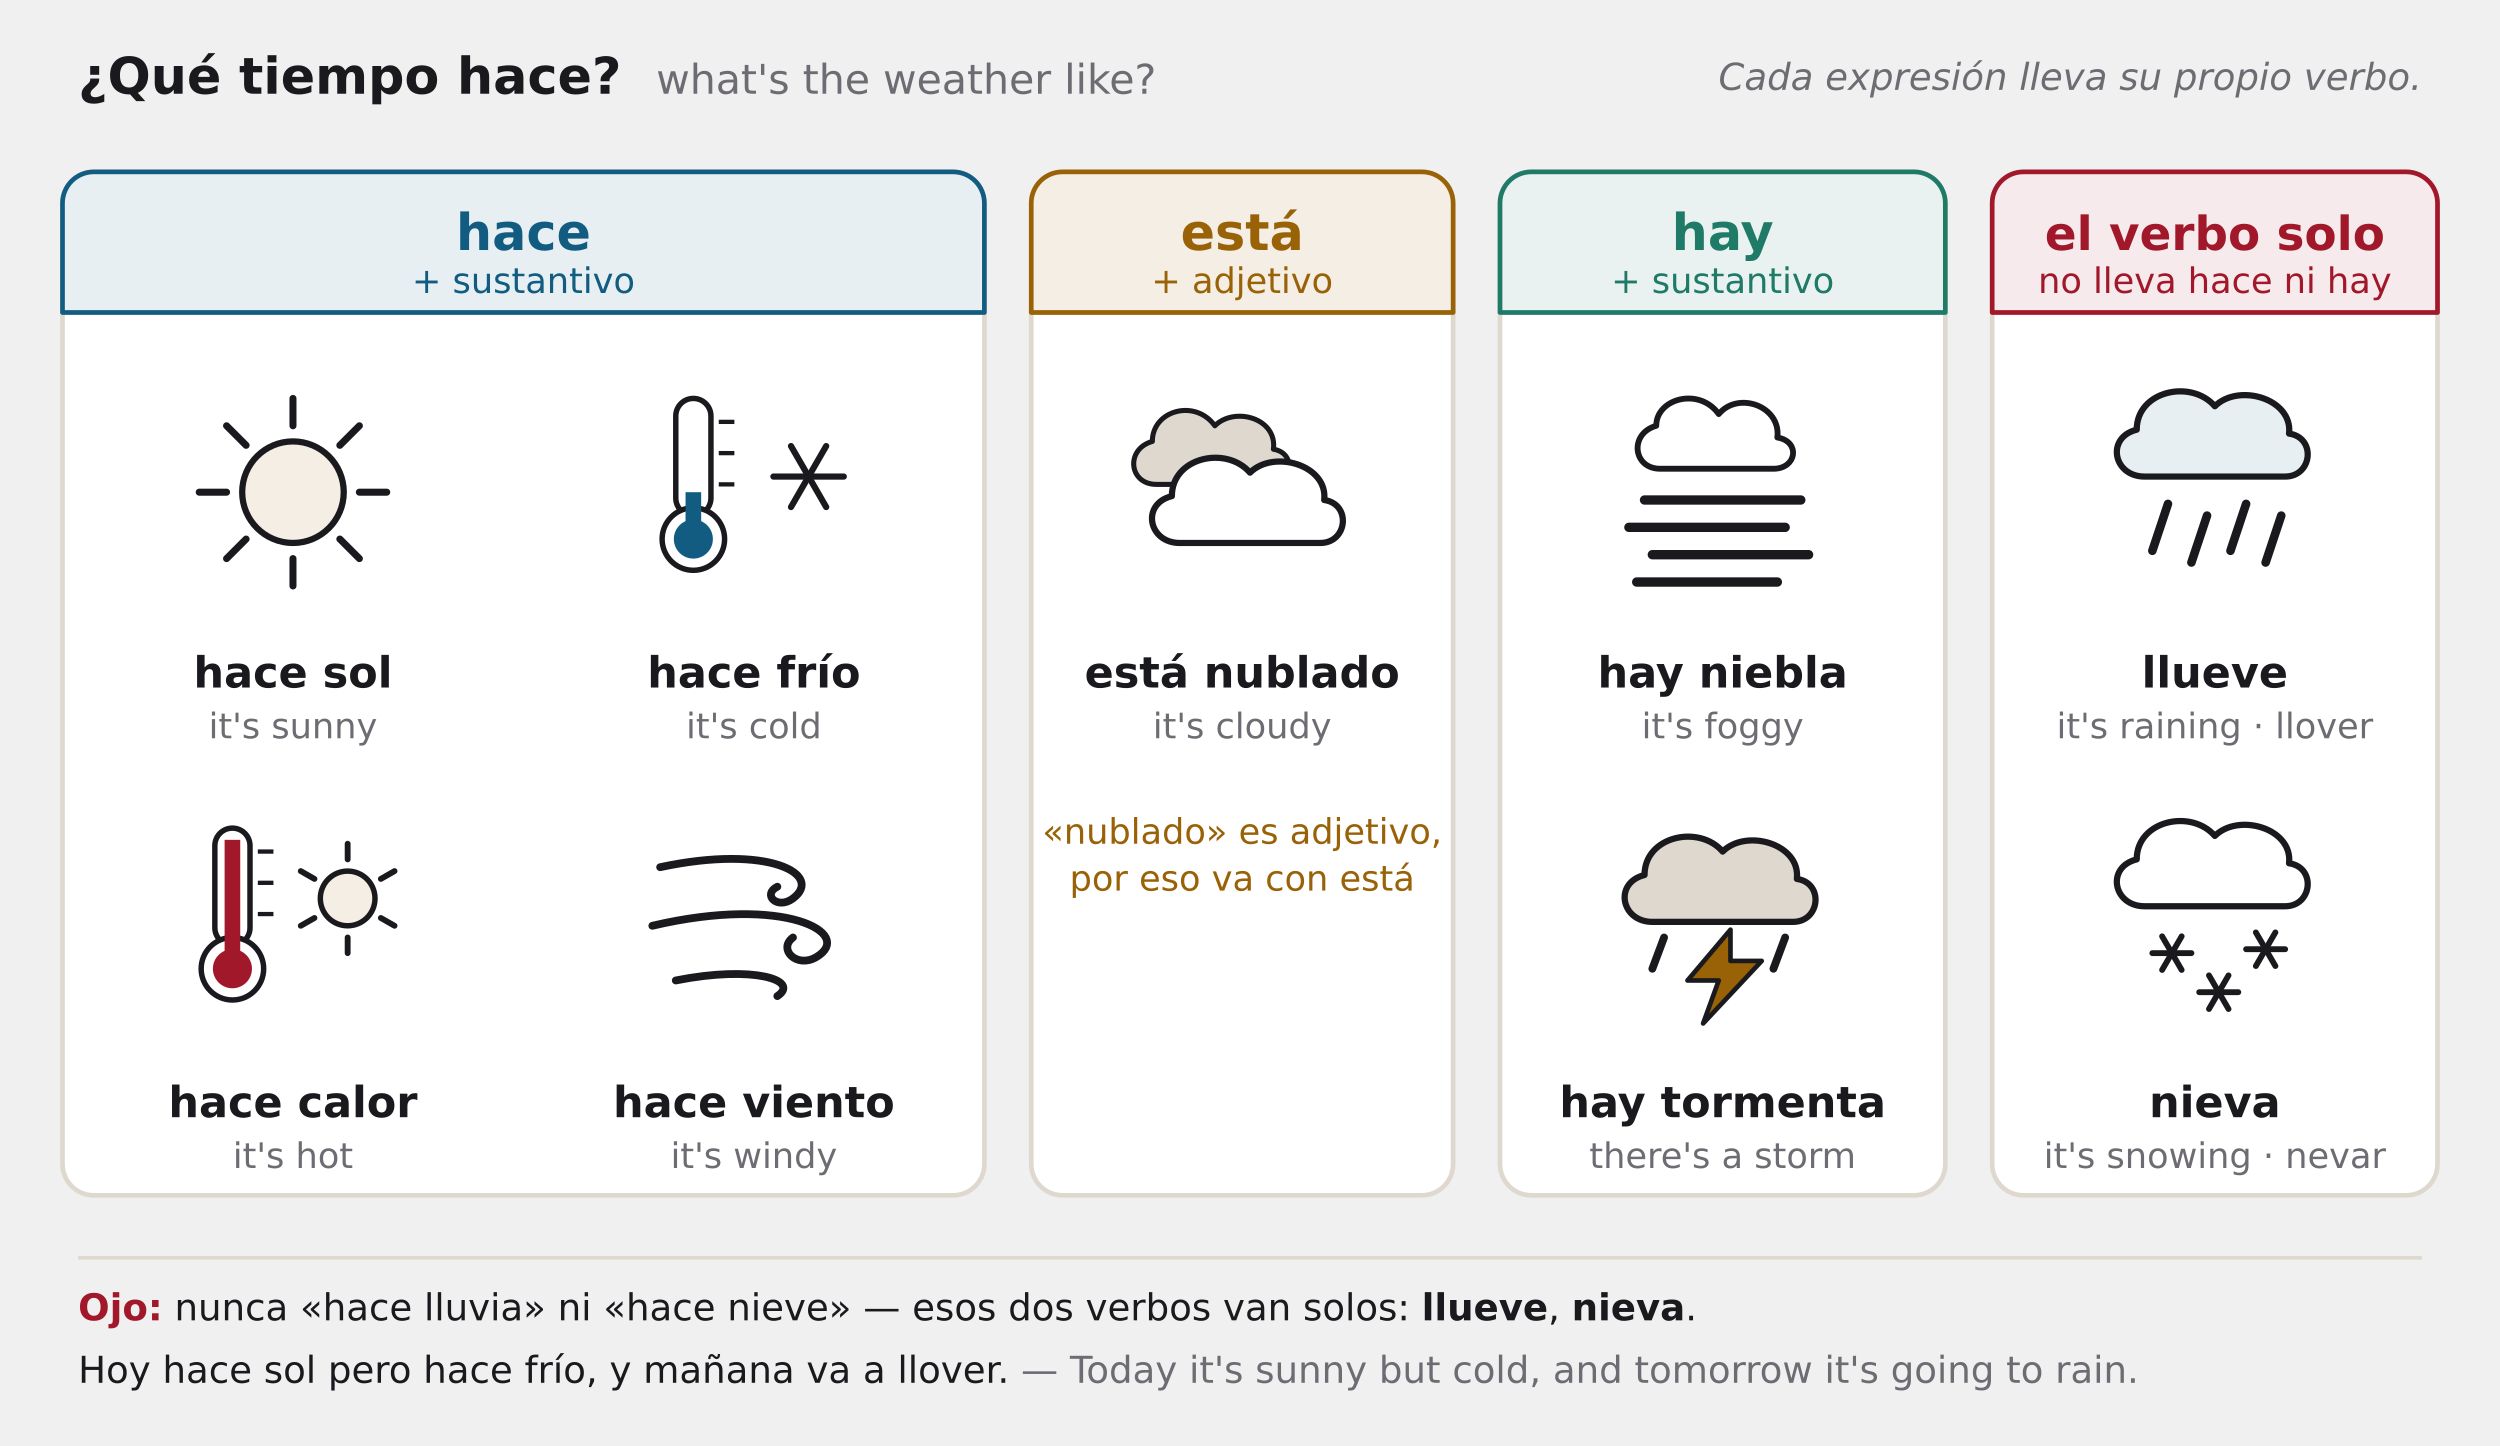
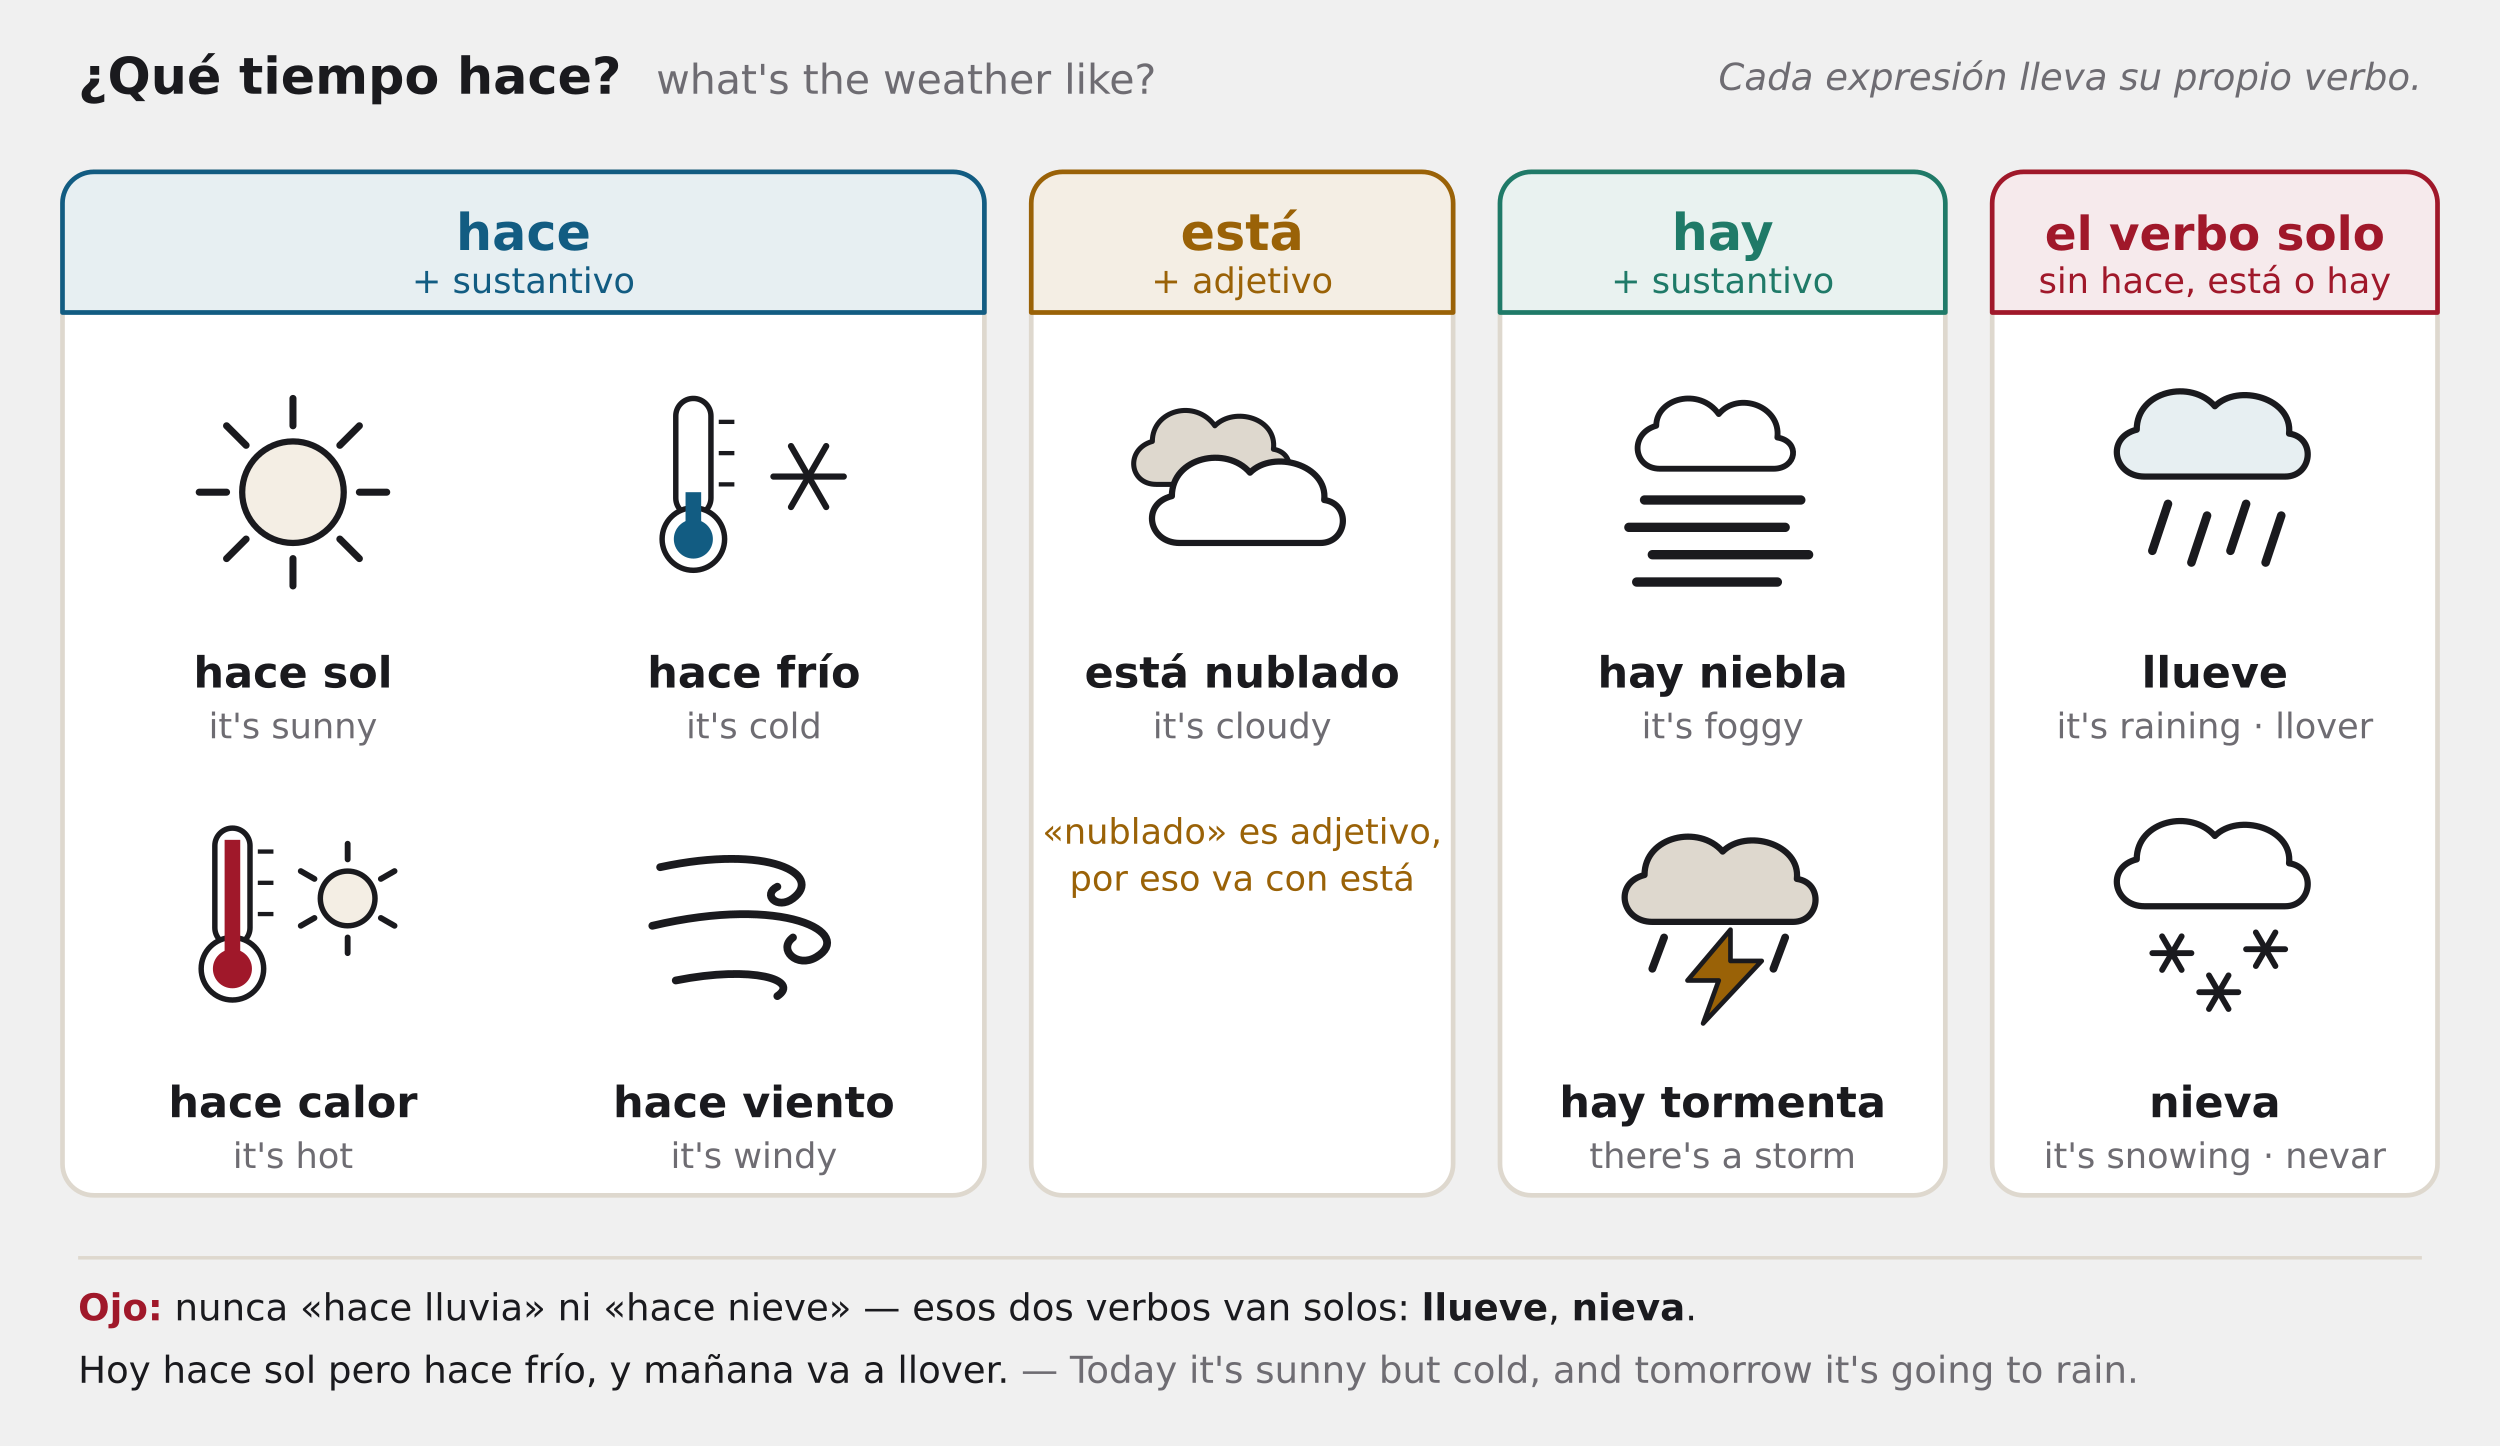
<svg xmlns="http://www.w3.org/2000/svg" viewBox="0 0 640 370" font-family="DejaVu Sans">
  <text x="20" y="24" font-size="13" font-weight="bold" fill="#1A1A1E">¿Qué tiempo hace?</text>
  <text x="168" y="24" font-size="10.5" fill="#6E6C72">what's the weather like?</text>
  <text x="620" y="23" text-anchor="end" font-size="9.5" font-style="italic" fill="#6E6C72">Cada expresión lleva su propio verbo.</text>
  <rect x="16" y="44" width="236" height="262" rx="8" fill="#FFFFFF" stroke="#DED8CE" stroke-width="1.2" />
  <path d="M 16 52 A 8 8 0 0 1 24 44 L 244 44 A 8 8 0 0 1 252 52 L 252 80 L 16 80 Z" fill="#E7EFF2" stroke="#125C82" stroke-width="1.2" stroke-linejoin="round" />
  <text x="134" y="64" text-anchor="middle" font-size="13" font-weight="bold" fill="#125C82">hace</text>
  <text x="134" y="75" text-anchor="middle" font-size="9" fill="#125C82">+ sustantivo</text>
  <rect x="264" y="44" width="108" height="262" rx="8" fill="#FFFFFF" stroke="#DED8CE" stroke-width="1.2" />
  <path d="M 264 52 A 8 8 0 0 1 272 44 L 364 44 A 8 8 0 0 1 372 52 L 372 80 L 264 80 Z" fill="#F4EEE4" stroke="#9A6207" stroke-width="1.2" stroke-linejoin="round" />
  <text x="318" y="64" text-anchor="middle" font-size="13" font-weight="bold" fill="#9A6207">está</text>
  <text x="318" y="75" text-anchor="middle" font-size="9" fill="#9A6207">+ adjetivo</text>
  <rect x="384" y="44" width="114" height="262" rx="8" fill="#FFFFFF" stroke="#DED8CE" stroke-width="1.2" />
  <path d="M 384 52 A 8 8 0 0 1 392 44 L 490 44 A 8 8 0 0 1 498 52 L 498 80 L 384 80 Z" fill="#E9F2F0" stroke="#1F7A68" stroke-width="1.2" stroke-linejoin="round" />
  <text x="441" y="64" text-anchor="middle" font-size="13" font-weight="bold" fill="#1F7A68">hay</text>
  <text x="441" y="75" text-anchor="middle" font-size="9" fill="#1F7A68">+ sustantivo</text>
  <rect x="510" y="44" width="114" height="262" rx="8" fill="#FFFFFF" stroke="#DED8CE" stroke-width="1.2" />
  <path d="M 510 52 A 8 8 0 0 1 518 44 L 616 44 A 8 8 0 0 1 624 52 L 624 80 L 510 80 Z" fill="#F6EAEC" stroke="#A0182A" stroke-width="1.2" stroke-linejoin="round" />
  <text x="567" y="64" text-anchor="middle" font-size="12" font-weight="bold" fill="#A0182A">el verbo solo</text>
-   <text x="567" y="75" text-anchor="middle" font-size="9" fill="#A0182A">no lleva hace ni hay</text>
+   <text x="567" y="75" text-anchor="middle" font-size="9" fill="#A0182A">sin hace, está o hay</text>
  <g transform="translate(75,126)" stroke="#1A1A1E" stroke-linecap="round">
    <circle cx="0" cy="0" r="13" fill="#F4EEE4" stroke-width="1.6" />
    <g stroke-width="1.8">
      <line x1="17" y1="0" x2="24" y2="0" />
      <line x1="12" y1="12" x2="17" y2="17" />
      <line x1="0" y1="17" x2="0" y2="24" />
      <line x1="-12" y1="12" x2="-17" y2="17" />
      <line x1="-17" y1="0" x2="-24" y2="0" />
      <line x1="-12" y1="-12" x2="-17" y2="-17" />
      <line x1="0" y1="-17" x2="0" y2="-24" />
      <line x1="12" y1="-12" x2="17" y2="-17" />
    </g>
  </g>
  <text x="75" y="176" text-anchor="middle" font-size="11" font-weight="bold" fill="#1A1A1E">hace sol</text>
  <text x="75" y="189" text-anchor="middle" font-size="9" fill="#6E6C72">it's sunny</text>
  <g transform="translate(193,126)">
    <rect x="-20" y="-24" width="9" height="30" rx="4.5" fill="#FFFFFF" stroke="#1A1A1E" stroke-width="1.4" />
    <circle cx="-15.5" cy="12" r="8" fill="#FFFFFF" stroke="#1A1A1E" stroke-width="1.4" />
    <circle cx="-15.5" cy="12" r="5" fill="#125C82" />
    <rect x="-17.5" y="0" width="4" height="12" fill="#125C82" />
    <g stroke="#1A1A1E" stroke-width="1.1">
      <line x1="-9" y1="-18" x2="-5" y2="-18" />
      <line x1="-9" y1="-10" x2="-5" y2="-10" />
      <line x1="-9" y1="-2" x2="-5" y2="-2" />
    </g>
    <g stroke="#1A1A1E" stroke-width="1.6" stroke-linecap="round">
      <line x1="5" y1="-4" x2="23" y2="-4" />
      <line x1="9.5" y1="-11.8" x2="18.5" y2="3.8" />
      <line x1="18.5" y1="-11.8" x2="9.5" y2="3.8" />
    </g>
  </g>
  <text x="193" y="176" text-anchor="middle" font-size="11" font-weight="bold" fill="#1A1A1E">hace frío</text>
  <text x="193" y="189" text-anchor="middle" font-size="9" fill="#6E6C72">it's cold</text>
  <g transform="translate(75,236)">
    <rect x="-20" y="-24" width="9" height="30" rx="4.5" fill="#FFFFFF" stroke="#1A1A1E" stroke-width="1.4" />
    <circle cx="-15.5" cy="12" r="8" fill="#FFFFFF" stroke="#1A1A1E" stroke-width="1.4" />
    <circle cx="-15.5" cy="12" r="5" fill="#A0182A" />
    <rect x="-17.5" y="-21" width="4" height="33" fill="#A0182A" />
    <g stroke="#1A1A1E" stroke-width="1.1">
      <line x1="-9" y1="-18" x2="-5" y2="-18" />
      <line x1="-9" y1="-10" x2="-5" y2="-10" />
      <line x1="-9" y1="-2" x2="-5" y2="-2" />
    </g>
    <circle cx="14" cy="-6" r="7" fill="#F4EEE4" stroke="#1A1A1E" stroke-width="1.4" />
    <g stroke="#1A1A1E" stroke-width="1.5" stroke-linecap="round">
      <line x1="14" y1="-16" x2="14" y2="-20" />
      <line x1="22.5" y1="-11" x2="26" y2="-13" />
      <line x1="22.5" y1="-1" x2="26" y2="1" />
      <line x1="14" y1="4" x2="14" y2="8" />
      <line x1="5.5" y1="-1" x2="2" y2="1" />
      <line x1="5.5" y1="-11" x2="2" y2="-13" />
    </g>
  </g>
  <text x="75" y="286" text-anchor="middle" font-size="11" font-weight="bold" fill="#1A1A1E">hace calor</text>
  <text x="75" y="299" text-anchor="middle" font-size="9" fill="#6E6C72">it's hot</text>
  <g transform="translate(193,236)" fill="none" stroke="#1A1A1E" stroke-width="2" stroke-linecap="round">
    <path d="M -24 -14 C 4 -20 18 -12 10 -6 C 6 -3 2 -7 6 -9" />
    <path d="M -26 1 C 8 -7 26 3 16 9 C 11 12 6 7 10 4" />
    <path d="M -20 15 C 0 11 12 15 6 19" />
  </g>
  <text x="193" y="286" text-anchor="middle" font-size="11" font-weight="bold" fill="#1A1A1E">hace viento</text>
  <text x="193" y="299" text-anchor="middle" font-size="9" fill="#6E6C72">it's windy</text>
  <g transform="translate(318,126)">
    <path d="M -22 -2 C -29 -2 -30 -11 -23 -13 C -23 -21 -12 -24 -7 -17 C -2 -22 9 -19 8 -11 C 14 -10 13 -2 7 -2 Z" fill="#DED8CE" stroke="#1A1A1E" stroke-width="1.3" stroke-linejoin="round" />
    <path d="M -16 13 C -24 13 -26 3 -18 1 C -18 -9 -4 -12 2 -5 C 8 -11 22 -7 21 2 C 28 3 27 13 20 13 Z" fill="#FFFFFF" stroke="#1A1A1E" stroke-width="1.6" stroke-linejoin="round" />
  </g>
  <text x="318" y="176" text-anchor="middle" font-size="11" font-weight="bold" fill="#1A1A1E">está nublado</text>
  <text x="318" y="189" text-anchor="middle" font-size="9" fill="#6E6C72">it's cloudy</text>
  <text x="318" y="216" text-anchor="middle" font-size="9" fill="#9A6207">«nublado» es adjetivo,</text>
  <text x="318" y="228" text-anchor="middle" font-size="9" fill="#9A6207">por eso va con está</text>
  <g transform="translate(441,126)">
    <path d="M -16 -6 C -23 -6 -24 -15 -17 -17 C -17 -24 -6 -27 -1 -20 C 4 -26 15 -22 14 -14 C 20 -13 19 -6 13 -6 Z" fill="#FFFFFF" stroke="#1A1A1E" stroke-width="1.5" stroke-linejoin="round" />
    <g stroke="#1A1A1E" stroke-width="2.4" stroke-linecap="round">
      <line x1="-20" y1="2" x2="20" y2="2" />
      <line x1="-24" y1="9" x2="16" y2="9" />
      <line x1="-18" y1="16" x2="22" y2="16" />
      <line x1="-22" y1="23" x2="14" y2="23" />
    </g>
  </g>
  <text x="441" y="176" text-anchor="middle" font-size="11" font-weight="bold" fill="#1A1A1E">hay niebla</text>
  <text x="441" y="189" text-anchor="middle" font-size="9" fill="#6E6C72">it's foggy</text>
  <g transform="translate(441,236)">
    <path d="M -18 0 C -26 0 -28 -10 -20 -12 C -20 -22 -6 -25 0 -18 C 6 -24 20 -20 19 -11 C 26 -10 25 0 18 0 Z" fill="#DED8CE" stroke="#1A1A1E" stroke-width="1.6" stroke-linejoin="round" />
    <polygon points="2,2 -9,15 -1,15 -5,26 10,10 2,10" fill="#9A6207" stroke="#1A1A1E" stroke-width="1.2" stroke-linejoin="round" />
    <g stroke="#1A1A1E" stroke-width="2" stroke-linecap="round">
      <line x1="-15" y1="4" x2="-18" y2="12" />
      <line x1="16" y1="4" x2="13" y2="12" />
    </g>
  </g>
  <text x="441" y="286" text-anchor="middle" font-size="11" font-weight="bold" fill="#1A1A1E">hay tormenta</text>
  <text x="441" y="299" text-anchor="middle" font-size="9" fill="#6E6C72">there's a storm</text>
  <g transform="translate(567,126)">
    <path d="M -18 -4 C -26 -4 -28 -14 -20 -16 C -20 -26 -6 -29 0 -22 C 6 -28 20 -24 19 -15 C 26 -14 25 -4 18 -4 Z" fill="#E7EFF2" stroke="#1A1A1E" stroke-width="1.6" stroke-linejoin="round" />
    <g stroke="#1A1A1E" stroke-width="2.2" stroke-linecap="round">
      <line x1="-12" y1="3" x2="-16" y2="15" />
      <line x1="-2" y1="6" x2="-6" y2="18" />
      <line x1="8" y1="3" x2="4" y2="15" />
      <line x1="17" y1="6" x2="13" y2="18" />
    </g>
  </g>
  <text x="567" y="176" text-anchor="middle" font-size="11" font-weight="bold" fill="#1A1A1E">llueve</text>
  <text x="567" y="189" text-anchor="middle" font-size="9" fill="#6E6C72">it's raining · llover</text>
  <g transform="translate(567,236)">
    <path d="M -18 -4 C -26 -4 -28 -14 -20 -16 C -20 -26 -6 -29 0 -22 C 6 -28 20 -24 19 -15 C 26 -14 25 -4 18 -4 Z" fill="#FFFFFF" stroke="#1A1A1E" stroke-width="1.6" stroke-linejoin="round" />
    <g stroke="#1A1A1E" stroke-width="1.5" stroke-linecap="round">
      <line x1="-16" y1="8" x2="-6" y2="8" />
      <line x1="-13.5" y1="3.7" x2="-8.5" y2="12.3" />
      <line x1="-8.5" y1="3.7" x2="-13.5" y2="12.3" />
      <line x1="-4" y1="18" x2="6" y2="18" />
      <line x1="-1.5" y1="13.7" x2="3.5" y2="22.3" />
      <line x1="3.5" y1="13.7" x2="-1.5" y2="22.3" />
      <line x1="8" y1="7" x2="18" y2="7" />
      <line x1="10.5" y1="2.7" x2="15.5" y2="11.3" />
      <line x1="15.5" y1="2.7" x2="10.5" y2="11.3" />
    </g>
  </g>
  <text x="567" y="286" text-anchor="middle" font-size="11" font-weight="bold" fill="#1A1A1E">nieva</text>
  <text x="567" y="299" text-anchor="middle" font-size="9" fill="#6E6C72">it's snowing · nevar</text>
  <line x1="20" y1="322" x2="620" y2="322" stroke="#DED8CE" stroke-width="0.9" />
  <text x="20" y="338" font-size="9.5" fill="#1A1A1E">
    <tspan font-weight="bold" fill="#A0182A">Ojo:</tspan> nunca «hace lluvia» ni «hace nieve» — esos dos verbos van solos: <tspan font-weight="bold">llueve</tspan>, <tspan font-weight="bold">nieva</tspan>.</text>
  <text x="20" y="354" font-size="9.5" fill="#1A1A1E">Hoy hace sol pero hace frío, y mañana va a llover. <tspan fill="#6E6C72">— Today it's sunny but cold, and tomorrow it's going to rain.</tspan>
  </text>
</svg>
